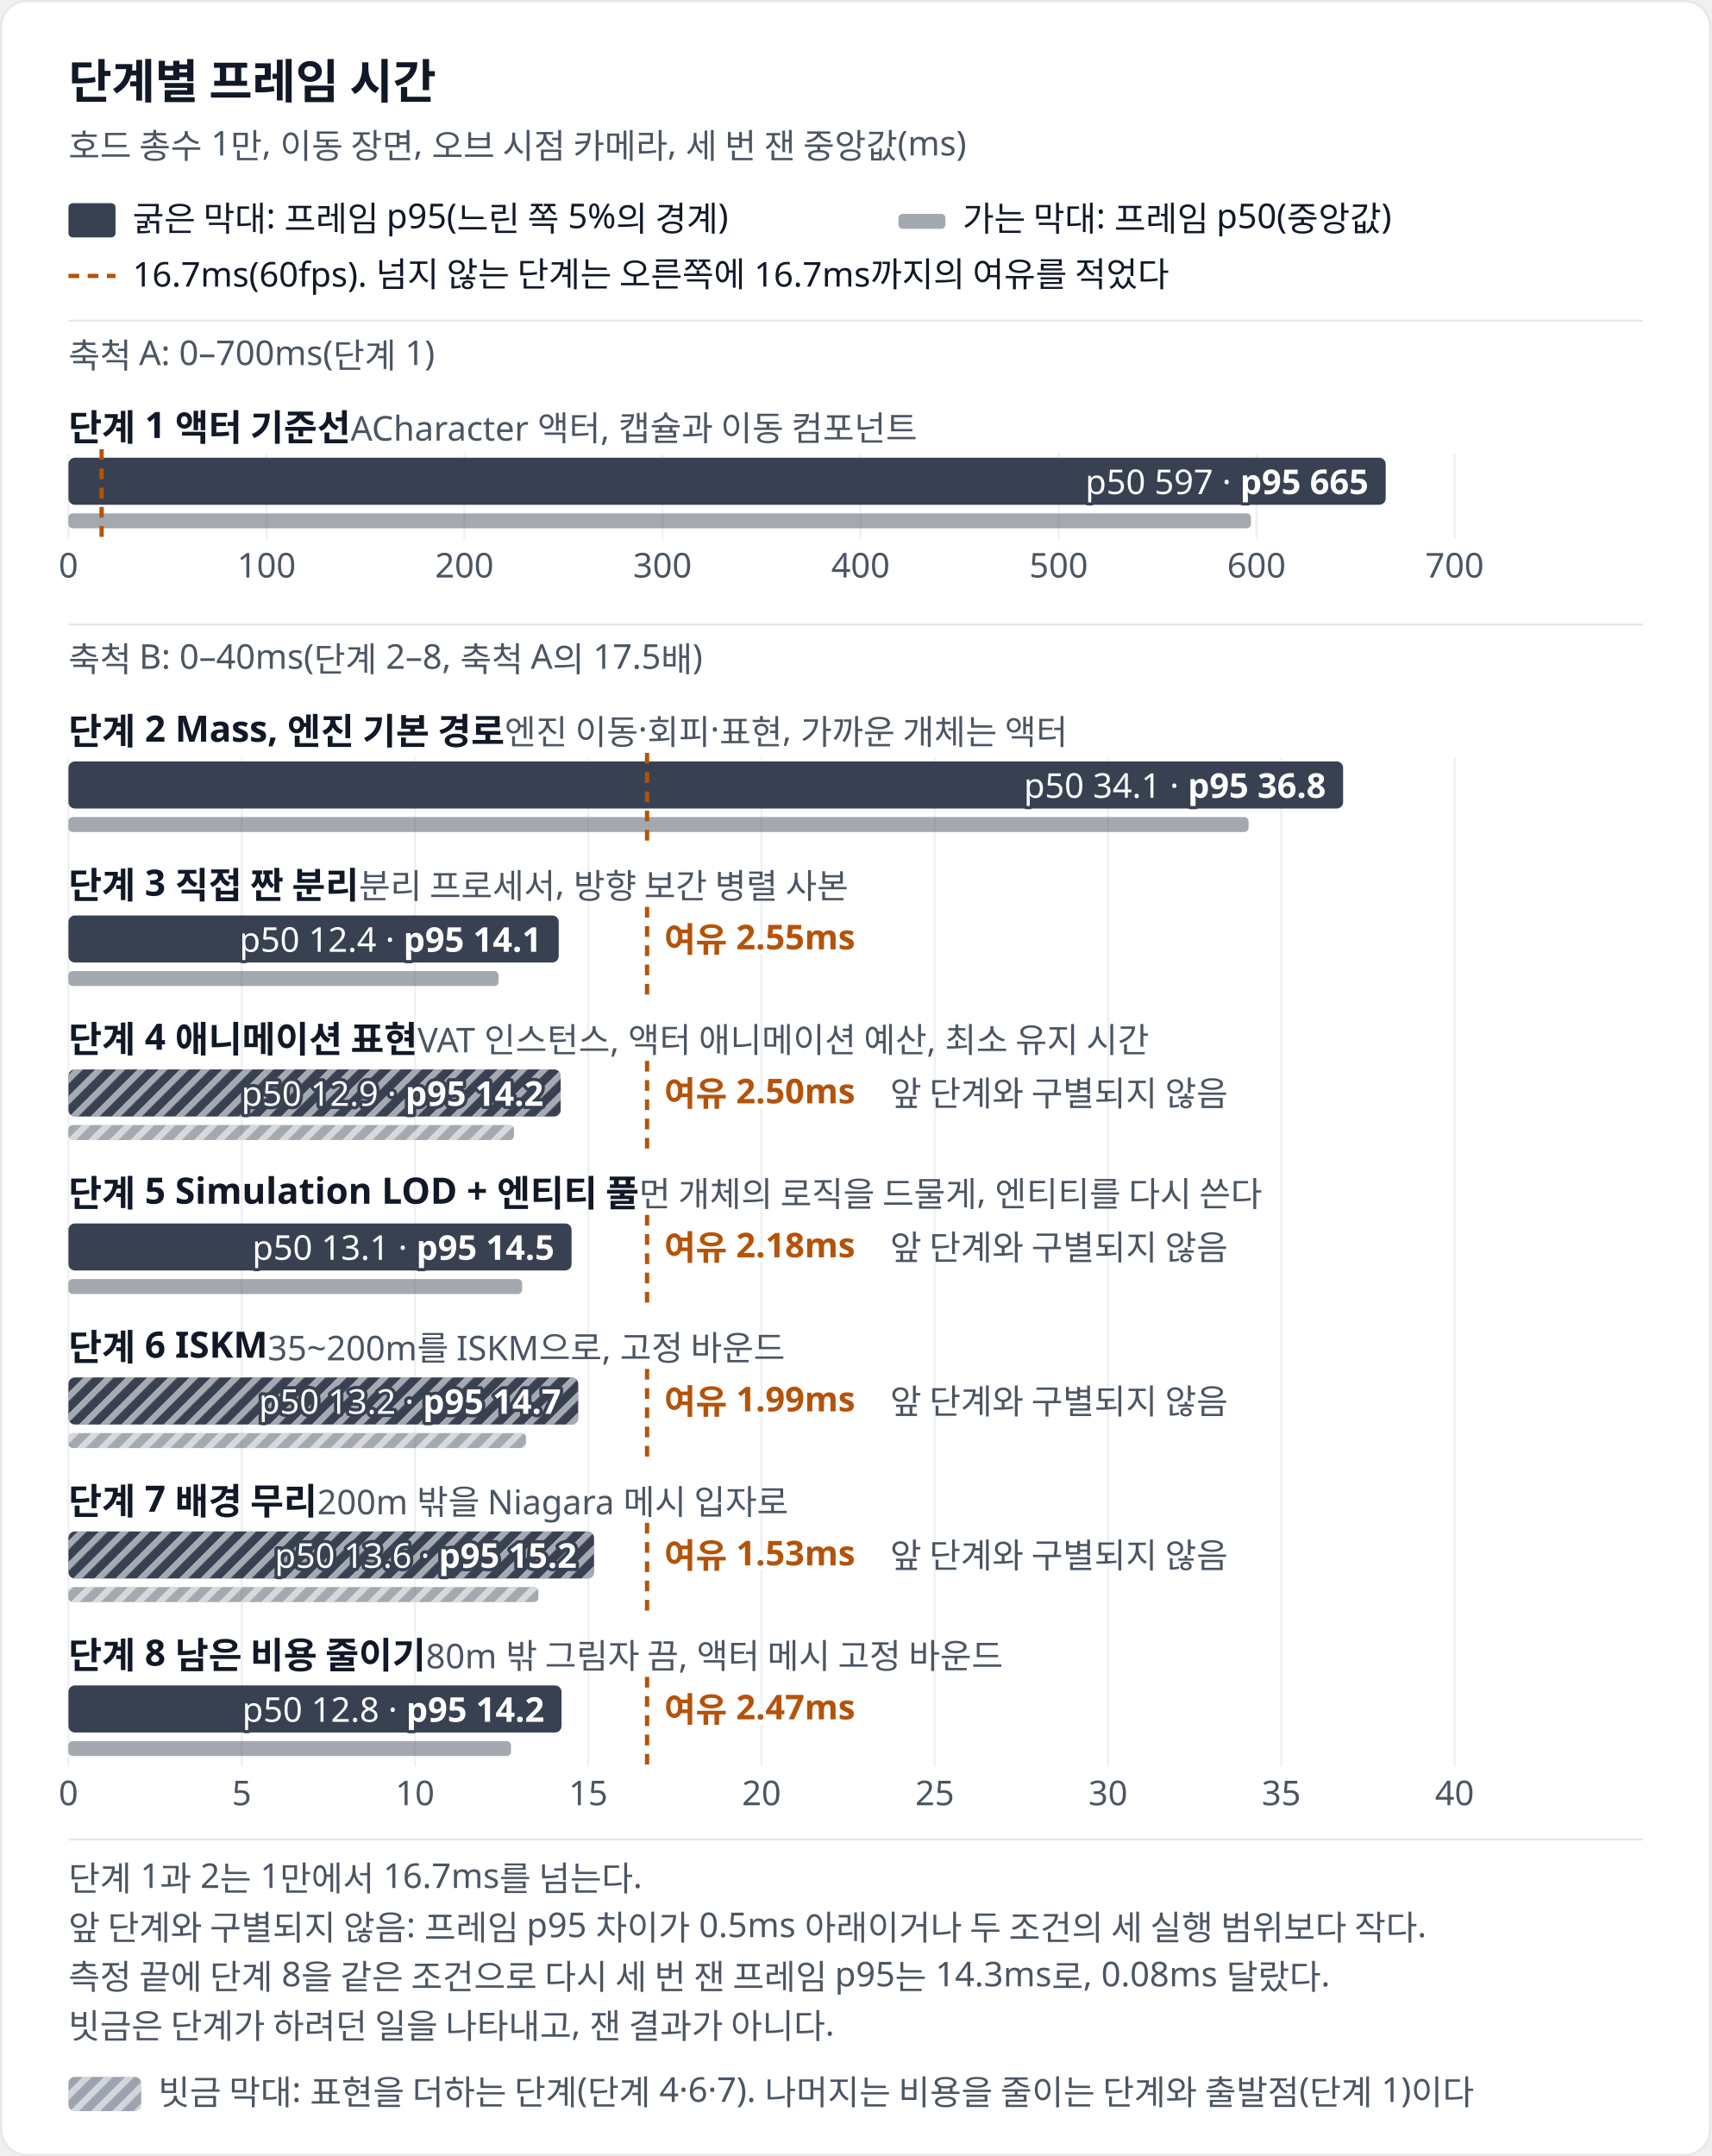
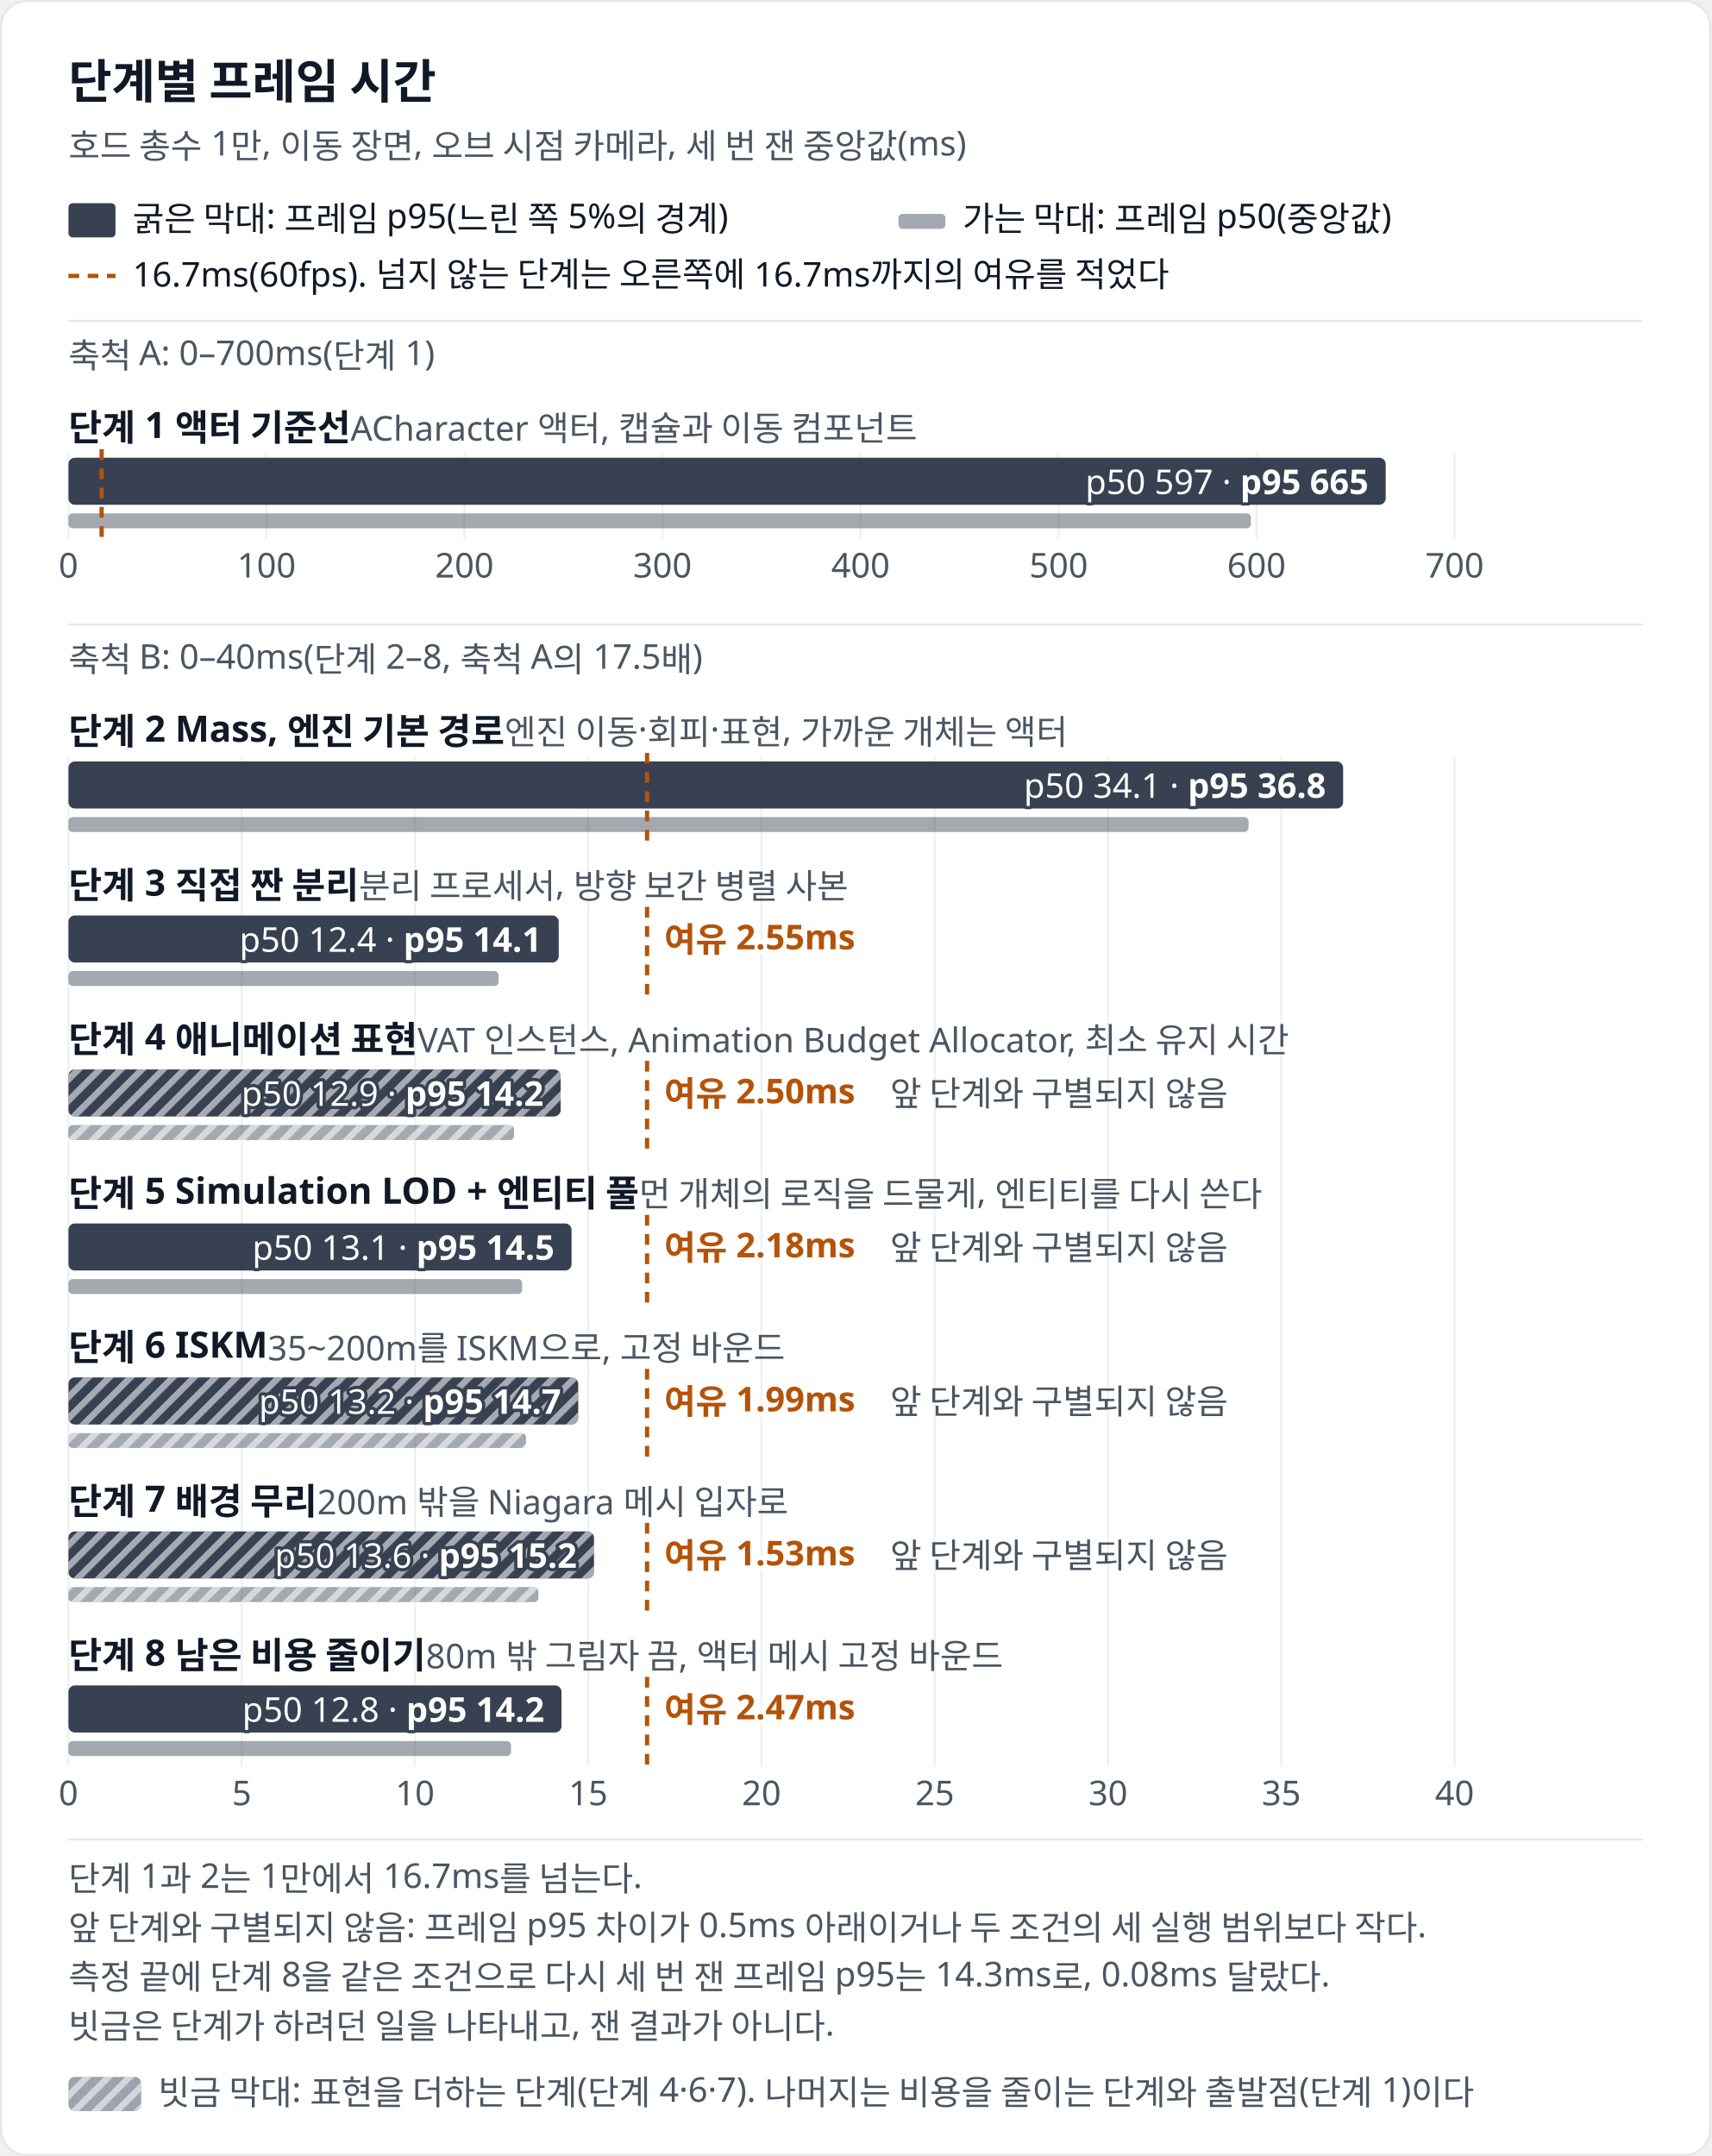
<svg xmlns="http://www.w3.org/2000/svg" width="800" height="1008" viewBox="0 0 800 1008" font-family="Malgun Gothic, Apple SD Gothic Neo, Noto Sans KR, Segoe UI, sans-serif" font-size="16" fill="#111827">
  <rect x="0.5" y="0.5" width="799" height="1007" rx="12" fill="#ffffff" stroke="#e5e7eb" />
  <defs>
    <pattern id="rep" patternUnits="userSpaceOnUse" width="7" height="7" patternTransform="rotate(45)">
      <rect width="3" height="7" fill="#ffffff" fill-opacity="0.55" />
    </pattern>
  </defs>
  <text x="32" y="46" font-size="22" font-weight="700">단계별 프레임 시간</text>
  <text x="32" y="74" font-size="16" fill="#4b5563">호드 총수 1만, 이동 장면, 오브 시점 카메라, 세 번 잰 중앙값(ms)</text>
  <rect x="32" y="95" width="22" height="16" rx="2" fill="#374151" />
  <text x="62" y="108" font-size="16">굵은 막대: 프레임 p95(느린 쪽 5%의 경계)</text>
  <rect x="420" y="100" width="22" height="7" rx="2" fill="#374151" fill-opacity="0.45" />
  <text x="450" y="108" font-size="16">가는 막대: 프레임 p50(중앙값)</text>
  <line x1="32" y1="129" x2="54" y2="129" stroke="#b45309" stroke-width="2" stroke-dasharray="5 4" />
  <text x="62" y="134" font-size="16">16.7ms(60fps). 넘지 않는 단계는 오른쪽에 16.7ms까지의 여유를 적었다</text>
  <line x1="32" y1="150" x2="768" y2="150" stroke="#e5e7eb" />
  <text x="32" y="172" font-size="16" fill="#4b5563">축척 A: 0–700ms(단계 1)</text>
  <line x1="32.0" y1="212" x2="32.0" y2="252" stroke="#eef0f3" />
  <text x="32.0" y="270" font-size="16" fill="#4b5563" text-anchor="middle">0</text>
  <line x1="124.6" y1="212" x2="124.6" y2="252" stroke="#eef0f3" />
  <text x="124.6" y="270" font-size="16" fill="#4b5563" text-anchor="middle">100</text>
  <line x1="217.1" y1="212" x2="217.1" y2="252" stroke="#eef0f3" />
  <text x="217.1" y="270" font-size="16" fill="#4b5563" text-anchor="middle">200</text>
  <line x1="309.7" y1="212" x2="309.7" y2="252" stroke="#eef0f3" />
  <text x="309.7" y="270" font-size="16" fill="#4b5563" text-anchor="middle">300</text>
  <line x1="402.3" y1="212" x2="402.3" y2="252" stroke="#eef0f3" />
  <text x="402.3" y="270" font-size="16" fill="#4b5563" text-anchor="middle">400</text>
  <line x1="494.9" y1="212" x2="494.9" y2="252" stroke="#eef0f3" />
  <text x="494.9" y="270" font-size="16" fill="#4b5563" text-anchor="middle">500</text>
  <line x1="587.4" y1="212" x2="587.4" y2="252" stroke="#eef0f3" />
  <text x="587.4" y="270" font-size="16" fill="#4b5563" text-anchor="middle">600</text>
  <line x1="680.0" y1="212" x2="680.0" y2="252" stroke="#eef0f3" />
  <text x="680.0" y="270" font-size="16" fill="#4b5563" text-anchor="middle">700</text>
  <text x="32" y="206" font-size="17" font-weight="700">단계 1 액터 기준선<tspan font-size="16" font-weight="400" fill="#4b5563">  ACharacter 액터, 캡슐과 이동 컴포넌트</tspan>
  </text>
  <rect x="32.0" y="214" width="615.8" height="22" rx="3" fill="#374151" />
  <rect x="32.0" y="240" width="552.8" height="7" rx="2" fill="#374151" fill-opacity="0.45" />
  <line x1="47.5" y1="210" x2="47.5" y2="252" stroke="#b45309" stroke-width="2" stroke-dasharray="5 4" />
  <text x="639.8" y="231" font-size="16" text-anchor="end" fill="#374151" stroke="#374151" stroke-width="3" stroke-linejoin="round">p50 597 · <tspan font-weight="700">p95 665</tspan>
  </text>
  <text x="639.8" y="231" font-size="16" text-anchor="end" fill="white">p50 597 · <tspan font-weight="700">p95 665</tspan>
  </text>
  <line x1="32" y1="292" x2="768" y2="292" stroke="#e5e7eb" />
  <text x="32" y="314" font-size="16" fill="#4b5563">축척 B: 0–40ms(단계 2–8, 축척 A의 17.5배)</text>
  <line x1="32.0" y1="354" x2="32.0" y2="826" stroke="#eef0f3" />
  <text x="32.0" y="844" font-size="16" fill="#4b5563" text-anchor="middle">0</text>
  <line x1="113.0" y1="354" x2="113.0" y2="826" stroke="#eef0f3" />
  <text x="113.0" y="844" font-size="16" fill="#4b5563" text-anchor="middle">5</text>
  <line x1="194.0" y1="354" x2="194.0" y2="826" stroke="#eef0f3" />
  <text x="194.0" y="844" font-size="16" fill="#4b5563" text-anchor="middle">10</text>
  <line x1="275.0" y1="354" x2="275.0" y2="826" stroke="#eef0f3" />
  <text x="275.0" y="844" font-size="16" fill="#4b5563" text-anchor="middle">15</text>
  <line x1="356.0" y1="354" x2="356.0" y2="826" stroke="#eef0f3" />
  <text x="356.0" y="844" font-size="16" fill="#4b5563" text-anchor="middle">20</text>
  <line x1="437.0" y1="354" x2="437.0" y2="826" stroke="#eef0f3" />
  <text x="437.0" y="844" font-size="16" fill="#4b5563" text-anchor="middle">25</text>
  <line x1="518.0" y1="354" x2="518.0" y2="826" stroke="#eef0f3" />
  <text x="518.0" y="844" font-size="16" fill="#4b5563" text-anchor="middle">30</text>
  <line x1="599.0" y1="354" x2="599.0" y2="826" stroke="#eef0f3" />
  <text x="599.0" y="844" font-size="16" fill="#4b5563" text-anchor="middle">35</text>
  <line x1="680.0" y1="354" x2="680.0" y2="826" stroke="#eef0f3" />
  <text x="680.0" y="844" font-size="16" fill="#4b5563" text-anchor="middle">40</text>
  <text x="32" y="348" font-size="17" font-weight="700">단계 2 Mass, 엔진 기본 경로<tspan font-size="16" font-weight="400" fill="#4b5563">  엔진 이동·회피·표현, 가까운 개체는 액터</tspan>
  </text>
  <rect x="32.0" y="356" width="595.9" height="22" rx="3" fill="#374151" />
  <rect x="32.0" y="382" width="551.7" height="7" rx="2" fill="#374151" fill-opacity="0.45" />
  <line x1="302.5" y1="352" x2="302.5" y2="394" stroke="#b45309" stroke-width="2" stroke-dasharray="5 4" />
  <text x="619.9" y="373" font-size="16" text-anchor="end" fill="#374151" stroke="#374151" stroke-width="3" stroke-linejoin="round">p50 34.1 · <tspan font-weight="700">p95 36.8</tspan>
  </text>
  <text x="619.9" y="373" font-size="16" text-anchor="end" fill="white">p50 34.1 · <tspan font-weight="700">p95 36.8</tspan>
  </text>
  <text x="32" y="420" font-size="17" font-weight="700">단계 3 직접 짠 분리<tspan font-size="16" font-weight="400" fill="#4b5563">  분리 프로세서, 방향 보간 병렬 사본</tspan>
  </text>
  <rect x="32.0" y="428" width="229.2" height="22" rx="3" fill="#374151" />
  <rect x="32.0" y="454" width="201.1" height="7" rx="2" fill="#374151" fill-opacity="0.45" />
  <line x1="302.5" y1="424" x2="302.5" y2="466" stroke="#b45309" stroke-width="2" stroke-dasharray="5 4" />
  <text x="253.2" y="445" font-size="16" text-anchor="end" fill="#374151" stroke="#374151" stroke-width="3" stroke-linejoin="round">p50 12.4 · <tspan font-weight="700">p95 14.1</tspan>
  </text>
  <text x="253.2" y="445" font-size="16" text-anchor="end" fill="white">p50 12.4 · <tspan font-weight="700">p95 14.1</tspan>
  </text>
  <text x="310.5" y="445.0" font-size="16" text-anchor="start" font-weight="700" fill="white" stroke="white" stroke-width="4" stroke-linejoin="round">여유 2.55ms</text>
  <text x="310.5" y="445.0" font-size="16" text-anchor="start" font-weight="700" fill="#b45309">여유 2.55ms</text>
-   <text x="32" y="492" font-size="17" font-weight="700">단계 4 애니메이션 표현<tspan font-size="16" font-weight="400" fill="#4b5563">  VAT 인스턴스, 액터 애니메이션 예산, 최소 유지 시간</tspan>
+   <text x="32" y="492" font-size="17" font-weight="700">단계 4 애니메이션 표현<tspan font-size="16" font-weight="400" fill="#4b5563">  VAT 인스턴스, Animation Budget Allocator, 최소 유지 시간</tspan>
  </text>
  <rect x="32.0" y="500" width="230.1" height="22" rx="3" fill="#374151" />
  <rect x="32.0" y="500" width="230.1" height="22" rx="3" fill="url(#rep)" />
  <rect x="32.0" y="526" width="208.3" height="7" rx="2" fill="#374151" fill-opacity="0.45" />
  <rect x="32.0" y="526" width="208.3" height="7" rx="2" fill="url(#rep)" />
  <line x1="302.5" y1="496" x2="302.5" y2="538" stroke="#b45309" stroke-width="2" stroke-dasharray="5 4" />
  <text x="254.1" y="517" font-size="16" text-anchor="end" fill="#374151" stroke="#374151" stroke-width="3" stroke-linejoin="round">p50 12.9 · <tspan font-weight="700">p95 14.2</tspan>
  </text>
  <text x="254.1" y="517" font-size="16" text-anchor="end" fill="white">p50 12.9 · <tspan font-weight="700">p95 14.2</tspan>
  </text>
  <text x="310.5" y="517.0" font-size="16" text-anchor="start" font-weight="700" fill="white" stroke="white" stroke-width="4" stroke-linejoin="round">여유 2.50ms</text>
  <text x="310.5" y="517.0" font-size="16" text-anchor="start" font-weight="700" fill="#b45309">여유 2.50ms</text>
  <text x="416.1" y="517" font-size="16" fill="#4b5563">앞 단계와 구별되지 않음</text>
  <text x="32" y="564" font-size="17" font-weight="700">단계 5 Simulation LOD + 엔티티 풀<tspan font-size="16" font-weight="400" fill="#4b5563">  먼 개체의 로직을 드물게, 엔티티를 다시 쓴다</tspan>
  </text>
  <rect x="32.0" y="572" width="235.2" height="22" rx="3" fill="#374151" />
  <rect x="32.0" y="598" width="212.1" height="7" rx="2" fill="#374151" fill-opacity="0.45" />
  <line x1="302.5" y1="568" x2="302.5" y2="610" stroke="#b45309" stroke-width="2" stroke-dasharray="5 4" />
  <text x="259.2" y="589" font-size="16" text-anchor="end" fill="#374151" stroke="#374151" stroke-width="3" stroke-linejoin="round">p50 13.1 · <tspan font-weight="700">p95 14.5</tspan>
  </text>
  <text x="259.2" y="589" font-size="16" text-anchor="end" fill="white">p50 13.1 · <tspan font-weight="700">p95 14.5</tspan>
  </text>
  <text x="310.5" y="589.0" font-size="16" text-anchor="start" font-weight="700" fill="white" stroke="white" stroke-width="4" stroke-linejoin="round">여유 2.18ms</text>
  <text x="310.5" y="589.0" font-size="16" text-anchor="start" font-weight="700" fill="#b45309">여유 2.18ms</text>
  <text x="416.1" y="589" font-size="16" fill="#4b5563">앞 단계와 구별되지 않음</text>
  <text x="32" y="636" font-size="17" font-weight="700">단계 6 ISKM<tspan font-size="16" font-weight="400" fill="#4b5563">  35~200m를 ISKM으로, 고정 바운드</tspan>
  </text>
  <rect x="32.0" y="644" width="238.3" height="22" rx="3" fill="#374151" />
  <rect x="32.0" y="644" width="238.3" height="22" rx="3" fill="url(#rep)" />
  <rect x="32.0" y="670" width="213.9" height="7" rx="2" fill="#374151" fill-opacity="0.45" />
  <rect x="32.0" y="670" width="213.9" height="7" rx="2" fill="url(#rep)" />
  <line x1="302.5" y1="640" x2="302.5" y2="682" stroke="#b45309" stroke-width="2" stroke-dasharray="5 4" />
  <text x="262.3" y="661" font-size="16" text-anchor="end" fill="#374151" stroke="#374151" stroke-width="3" stroke-linejoin="round">p50 13.2 · <tspan font-weight="700">p95 14.7</tspan>
  </text>
  <text x="262.3" y="661" font-size="16" text-anchor="end" fill="white">p50 13.2 · <tspan font-weight="700">p95 14.7</tspan>
  </text>
  <text x="310.5" y="661.0" font-size="16" text-anchor="start" font-weight="700" fill="white" stroke="white" stroke-width="4" stroke-linejoin="round">여유 1.99ms</text>
  <text x="310.5" y="661.0" font-size="16" text-anchor="start" font-weight="700" fill="#b45309">여유 1.99ms</text>
  <text x="416.1" y="661" font-size="16" fill="#4b5563">앞 단계와 구별되지 않음</text>
  <text x="32" y="708" font-size="17" font-weight="700">단계 7 배경 무리<tspan font-size="16" font-weight="400" fill="#4b5563">  200m 밖을 Niagara 메시 입자로</tspan>
  </text>
  <rect x="32.0" y="716" width="245.7" height="22" rx="3" fill="#374151" />
  <rect x="32.0" y="716" width="245.7" height="22" rx="3" fill="url(#rep)" />
  <rect x="32.0" y="742" width="219.7" height="7" rx="2" fill="#374151" fill-opacity="0.45" />
  <rect x="32.0" y="742" width="219.7" height="7" rx="2" fill="url(#rep)" />
  <line x1="302.5" y1="712" x2="302.5" y2="754" stroke="#b45309" stroke-width="2" stroke-dasharray="5 4" />
  <text x="269.7" y="733" font-size="16" text-anchor="end" fill="#374151" stroke="#374151" stroke-width="3" stroke-linejoin="round">p50 13.6 · <tspan font-weight="700">p95 15.2</tspan>
  </text>
  <text x="269.7" y="733" font-size="16" text-anchor="end" fill="white">p50 13.6 · <tspan font-weight="700">p95 15.2</tspan>
  </text>
  <text x="310.5" y="733.0" font-size="16" text-anchor="start" font-weight="700" fill="white" stroke="white" stroke-width="4" stroke-linejoin="round">여유 1.53ms</text>
  <text x="310.5" y="733.0" font-size="16" text-anchor="start" font-weight="700" fill="#b45309">여유 1.53ms</text>
  <text x="416.1" y="733" font-size="16" fill="#4b5563">앞 단계와 구별되지 않음</text>
  <text x="32" y="780" font-size="17" font-weight="700">단계 8 남은 비용 줄이기<tspan font-size="16" font-weight="400" fill="#4b5563">  80m 밖 그림자 끔, 액터 메시 고정 바운드</tspan>
  </text>
  <rect x="32.0" y="788" width="230.5" height="22" rx="3" fill="#374151" />
  <rect x="32.0" y="814" width="206.9" height="7" rx="2" fill="#374151" fill-opacity="0.45" />
  <line x1="302.5" y1="784" x2="302.5" y2="826" stroke="#b45309" stroke-width="2" stroke-dasharray="5 4" />
  <text x="254.5" y="805" font-size="16" text-anchor="end" fill="#374151" stroke="#374151" stroke-width="3" stroke-linejoin="round">p50 12.8 · <tspan font-weight="700">p95 14.2</tspan>
  </text>
  <text x="254.5" y="805" font-size="16" text-anchor="end" fill="white">p50 12.8 · <tspan font-weight="700">p95 14.2</tspan>
  </text>
  <text x="310.5" y="805.0" font-size="16" text-anchor="start" font-weight="700" fill="white" stroke="white" stroke-width="4" stroke-linejoin="round">여유 2.47ms</text>
  <text x="310.5" y="805.0" font-size="16" text-anchor="start" font-weight="700" fill="#b45309">여유 2.47ms</text>
  <line x1="32" y1="860" x2="768" y2="860" stroke="#e5e7eb" />
  <text x="32" y="884" font-size="16" fill="#4b5563">단계 1과 2는 1만에서 16.7ms를 넘는다.</text>
  <text x="32" y="907" font-size="16" fill="#4b5563">앞 단계와 구별되지 않음: 프레임 p95 차이가 0.5ms 아래이거나 두 조건의 세 실행 범위보다 작다.</text>
  <text x="32" y="930" font-size="16" fill="#4b5563">측정 끝에 단계 8을 같은 조건으로 다시 세 번 잰 프레임 p95는 14.3ms로, 0.08ms 달랐다.</text>
  <text x="32" y="953" font-size="16" fill="#4b5563">빗금은 단계가 하려던 일을 나타내고, 잰 결과가 아니다.</text>
  <rect x="32" y="971" width="34" height="16" rx="3" fill="#9ca3af" />
  <rect x="32" y="971" width="34" height="16" rx="3" fill="url(#rep)" />
  <text x="74" y="984" font-size="16" fill="#4b5563">빗금 막대: 표현을 더하는 단계(단계 4·6·7). 나머지는 비용을 줄이는 단계와 출발점(단계 1)이다</text>
</svg>
